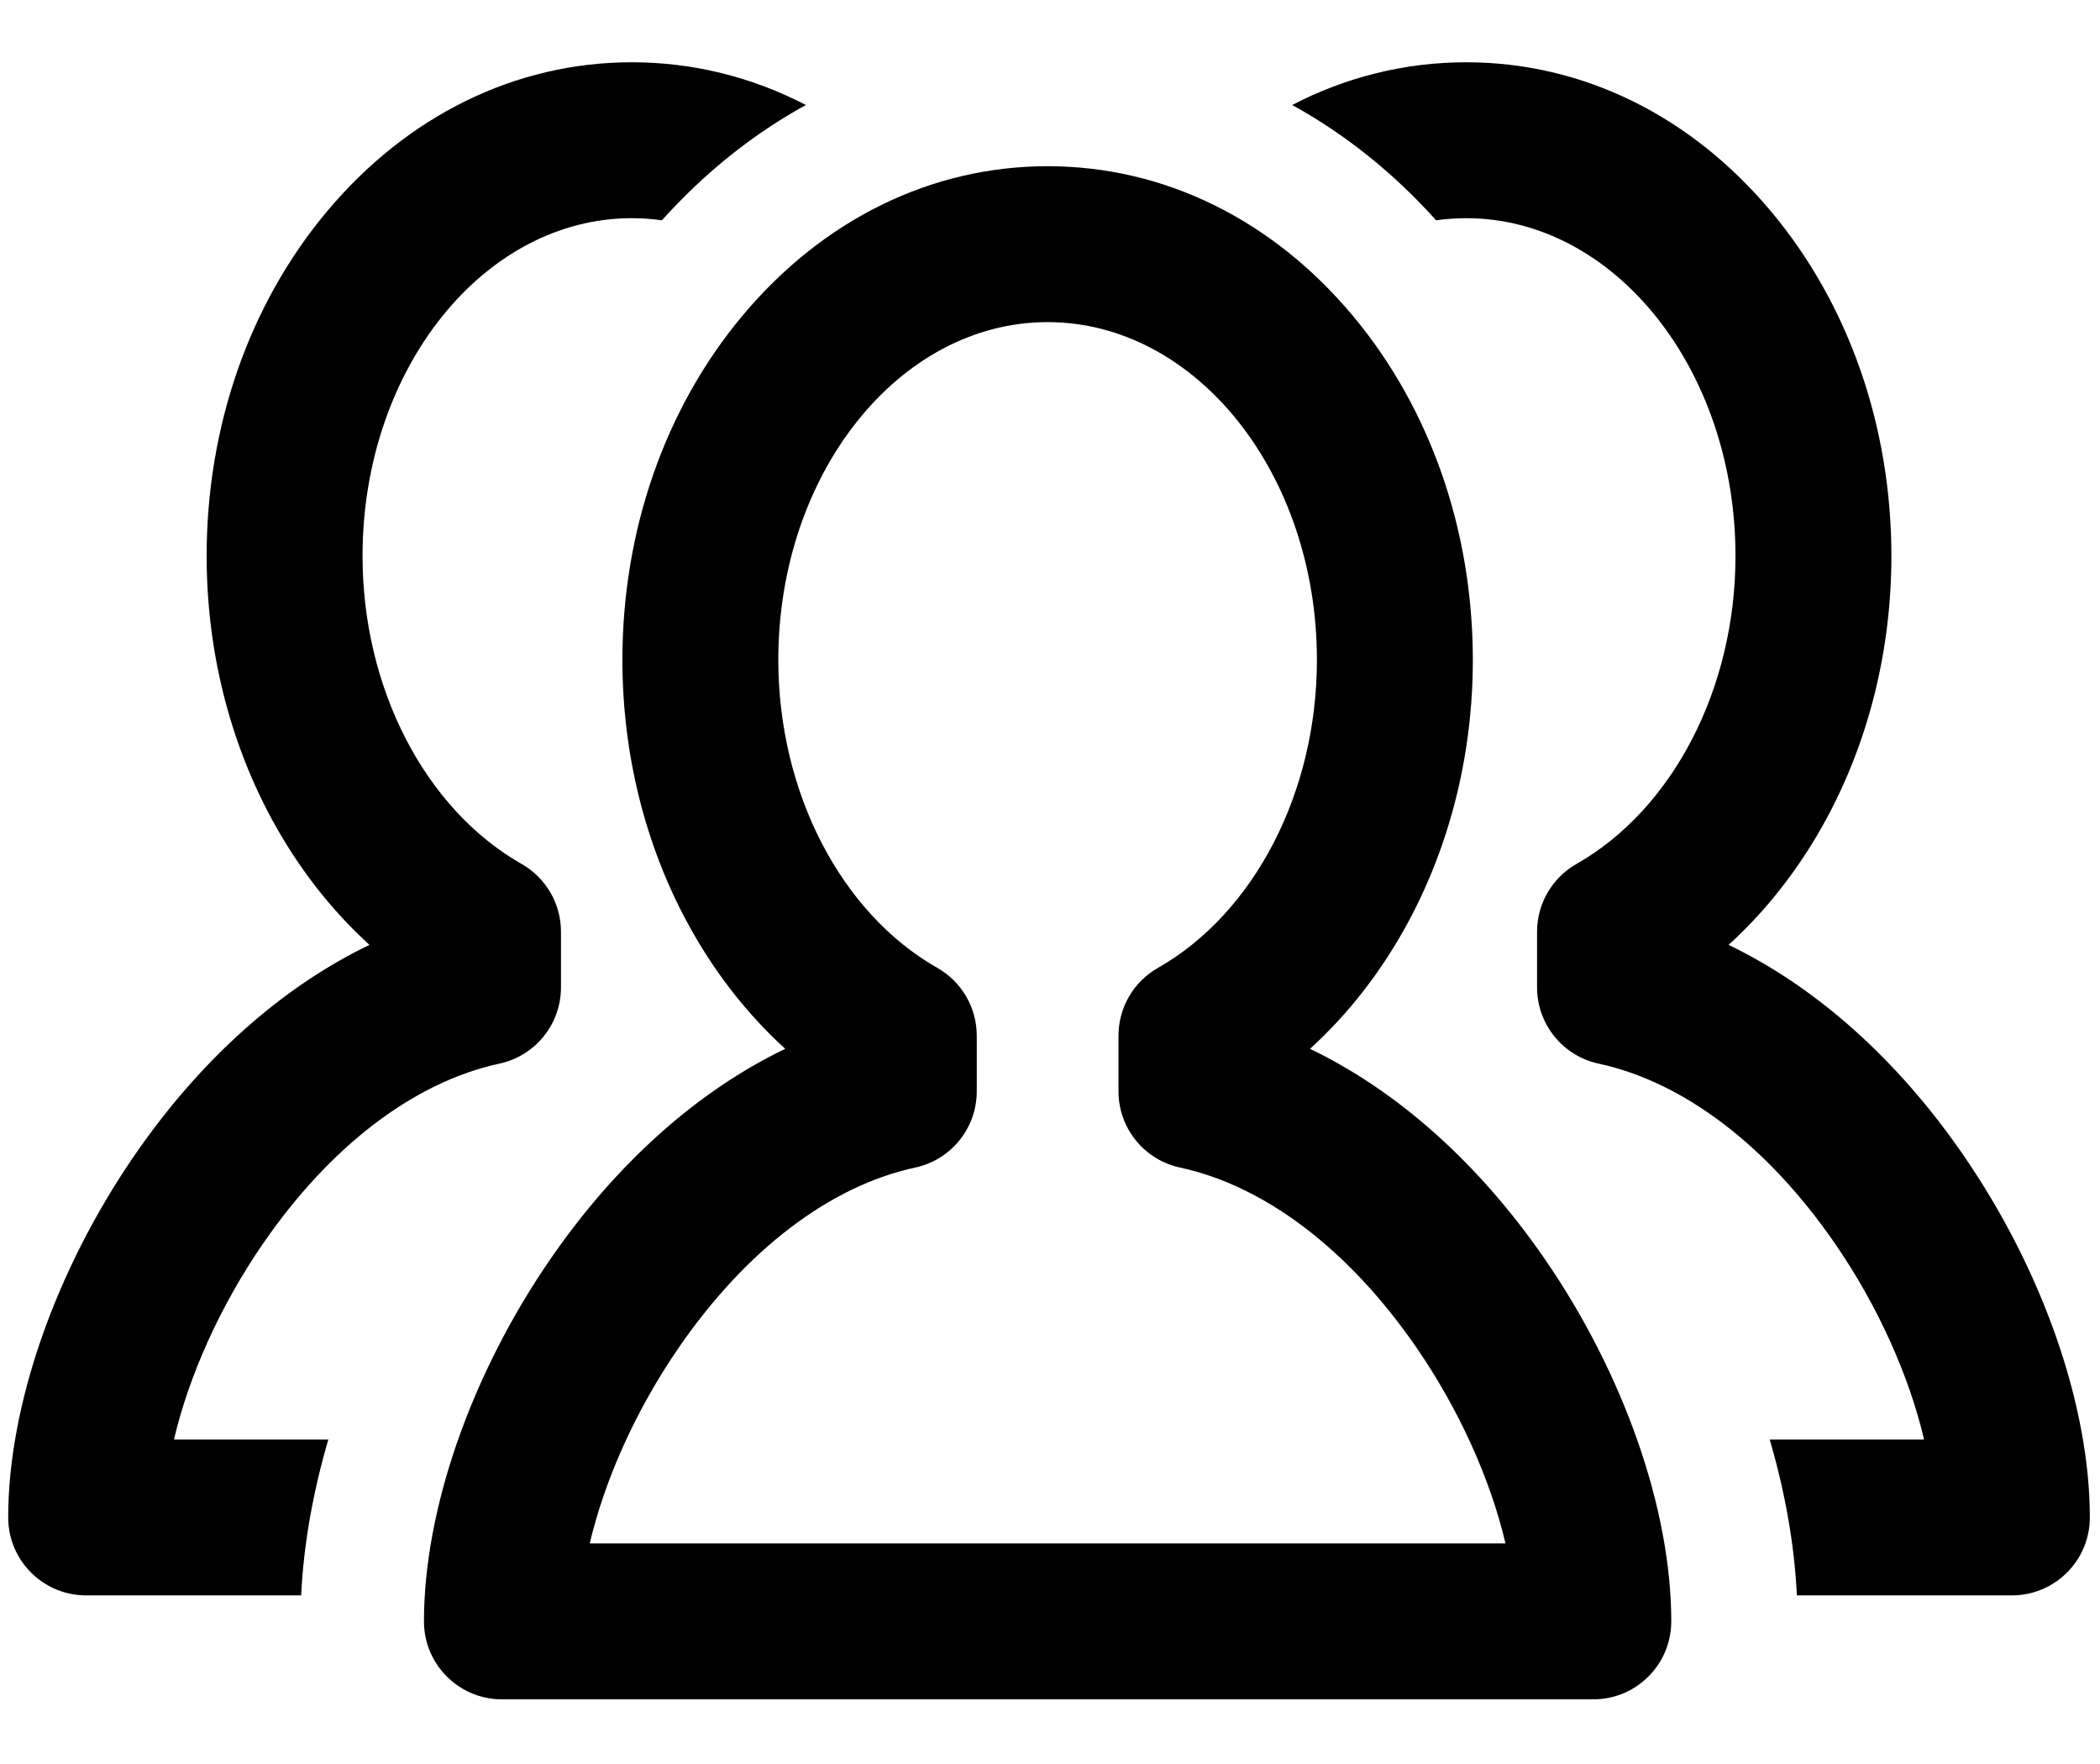
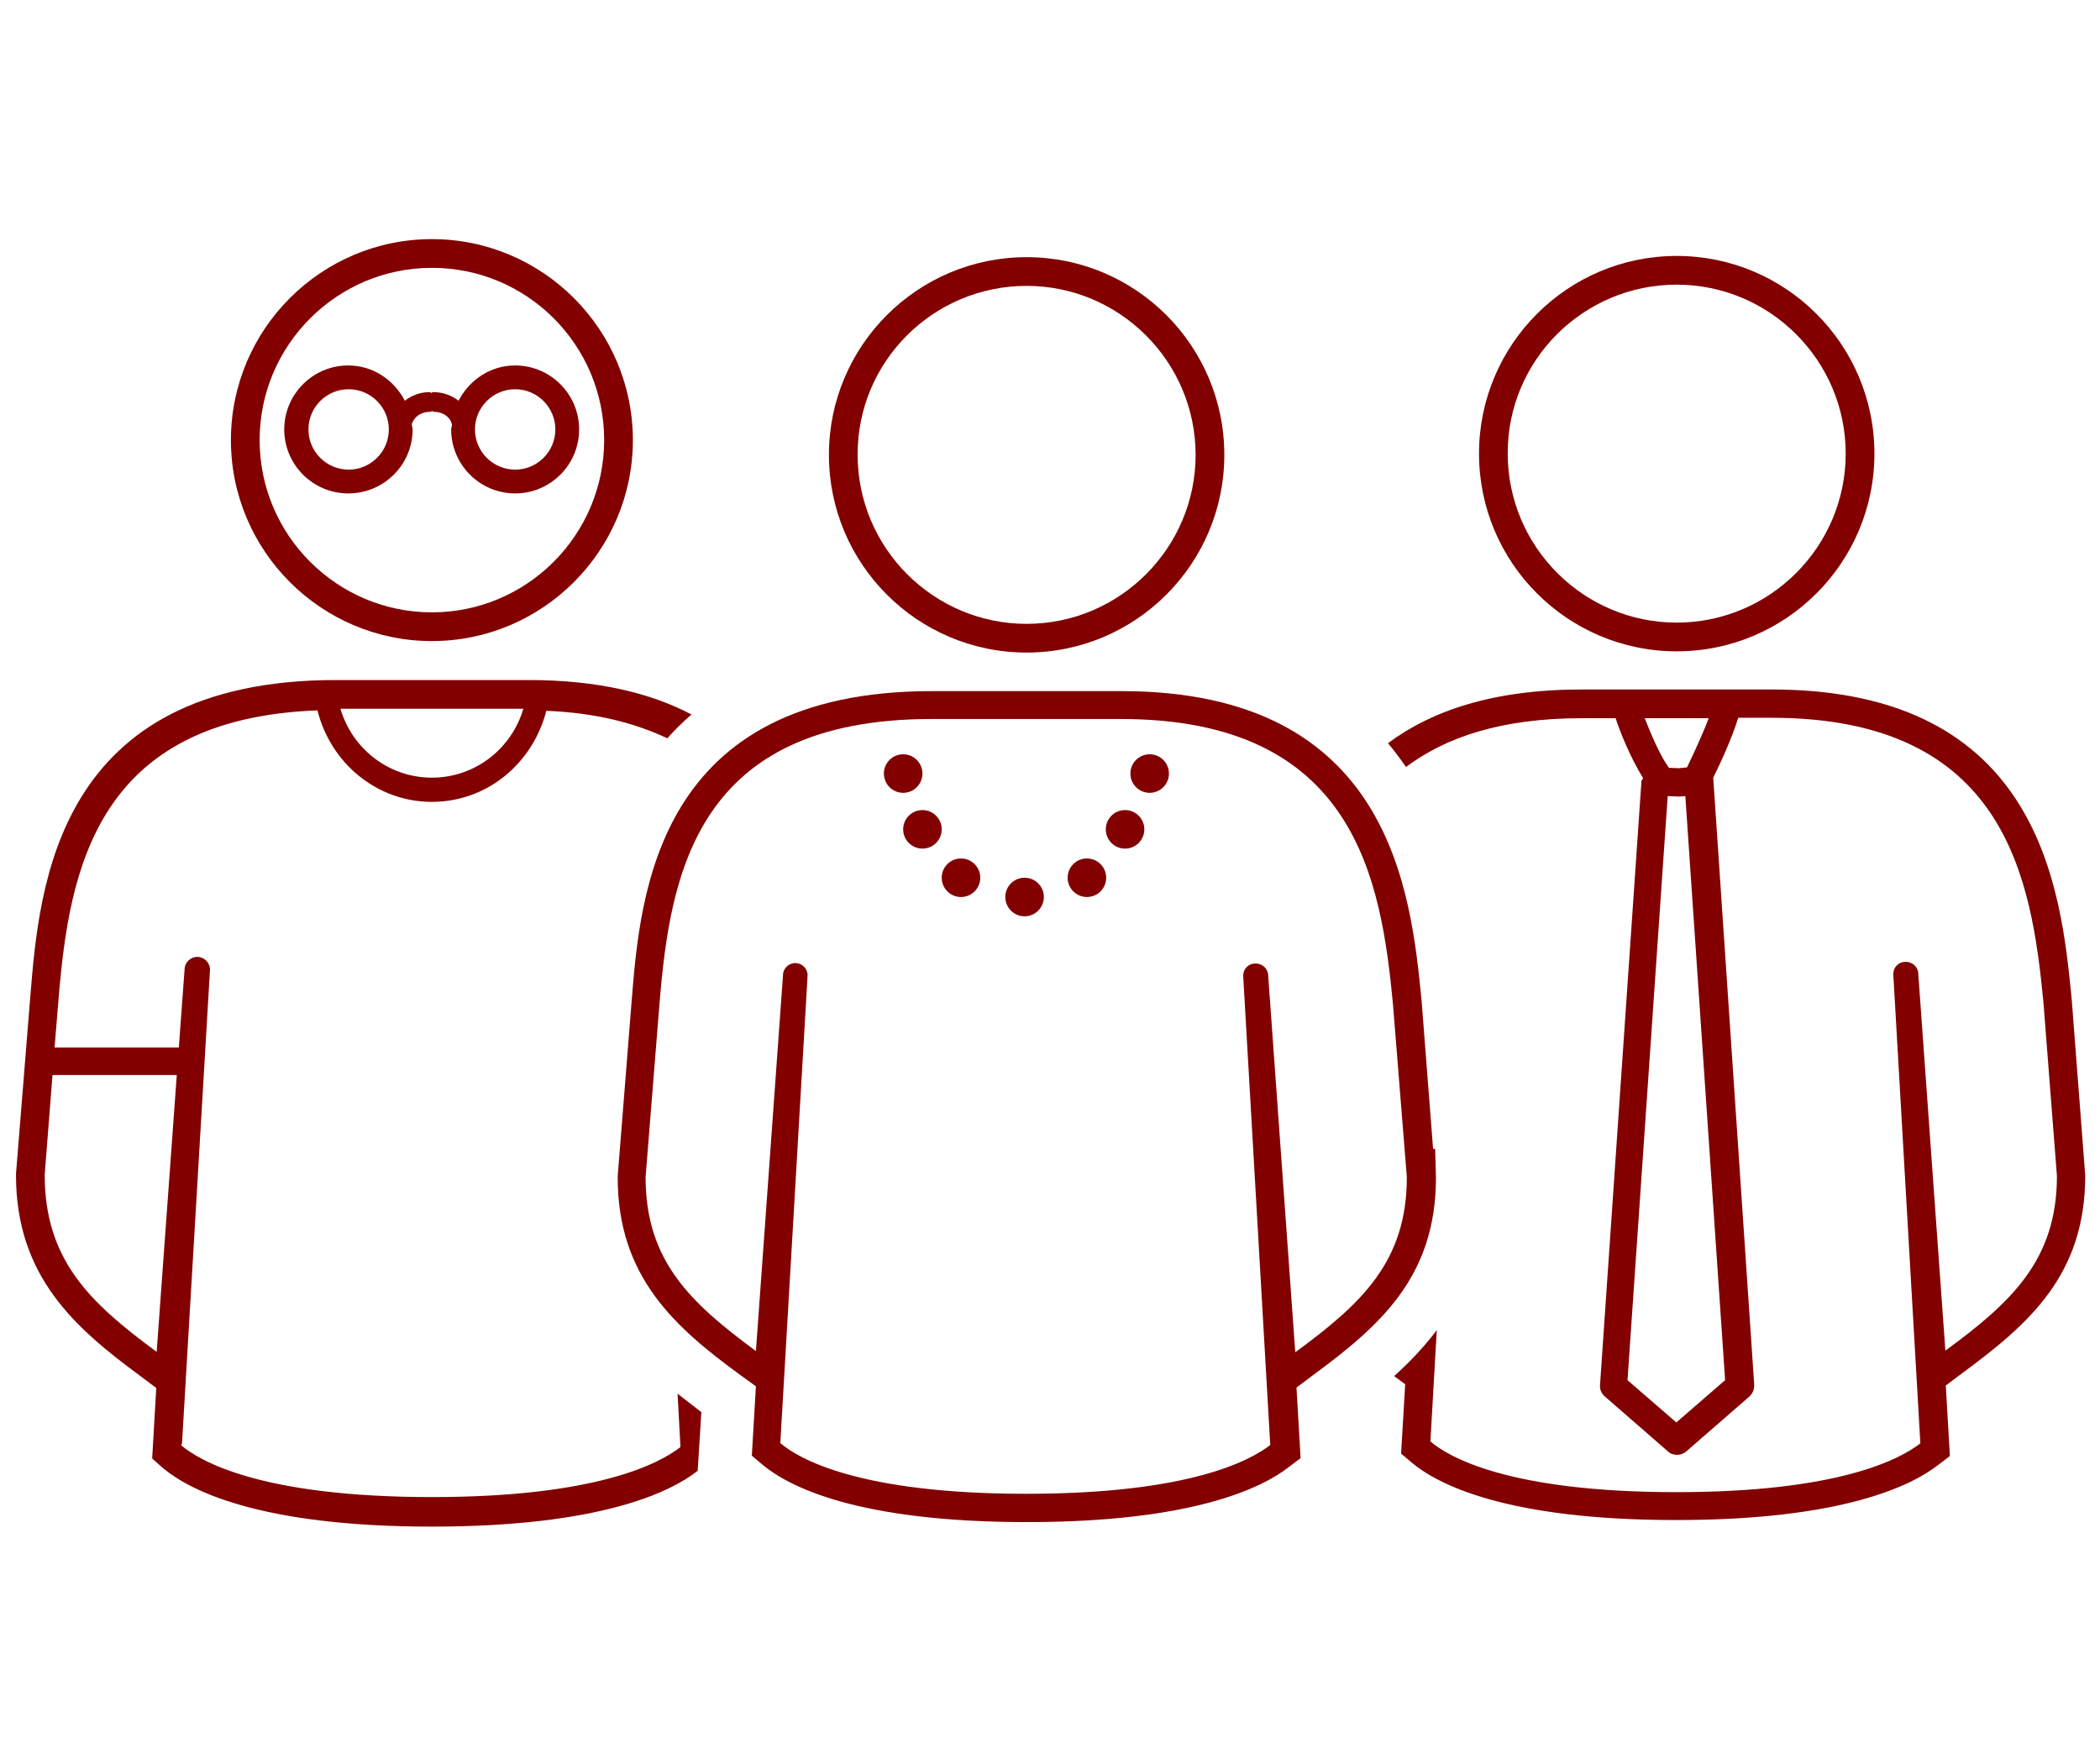
- <svg xmlns="http://www.w3.org/2000/svg" version="1.1" id="Layer_1" x="0px" y="0px" width="512px" height="430px" viewBox="0 41 512 430" enable-background="new 0 41 512 430" xml:space="preserve">
-   <path d="M388.463,455.315H122.374c-10.497,0-19.007-8.512-19.007-19.008c0-27.269,11.51-60.268,30.789-88.276  c16.113-23.409,35.908-41.03,57.289-51.321c-9.424-8.569-17.54-19.017-23.959-30.935c-10.295-19.109-15.738-41.199-15.738-63.879  c0-31.521,10.376-61.304,29.217-83.862c19.666-23.544,46.106-36.511,74.454-36.511c28.347,0,54.789,12.967,74.454,36.512  c18.841,22.558,29.218,52.34,29.218,83.862c0,22.681-5.44,44.77-15.735,63.878c-6.42,11.918-14.537,22.365-23.961,30.935  c21.381,10.292,41.176,27.913,57.287,51.322c19.278,28.01,30.789,61.009,30.789,88.275  C407.47,446.806,398.96,455.315,388.463,455.315z M143.785,417.303h223.266c-3.652-15.577-11.291-32.622-21.683-47.719  c-16.415-23.847-36.896-39.446-57.668-43.922c-8.755-1.886-15.002-9.627-15.002-18.581v-13.578c0-6.835,3.668-13.144,9.61-16.521  c23.551-13.397,38.77-42.869,38.77-75.085c0-45.414-29.455-82.361-65.66-82.361c-36.203,0-65.657,36.947-65.657,82.361  c0,32.216,15.219,61.688,38.771,75.085c5.94,3.377,9.61,9.686,9.61,16.521v13.578c0,8.954-6.251,16.695-15.003,18.581  c-20.772,4.476-41.252,20.075-57.667,43.922C155.077,384.681,147.438,401.726,143.785,417.303z M80.05,391.96H42.418  c3.653-15.577,11.292-32.621,21.683-47.717c16.415-23.85,36.895-39.448,57.668-43.924c8.753-1.888,15.002-9.626,15.002-18.579  v-13.579c0-6.835-3.669-13.142-9.609-16.521c-23.551-13.397-38.771-42.871-38.771-75.085c0-45.415,29.454-82.361,65.659-82.361  c2.476,0,4.92,0.179,7.326,0.515c10.438-11.615,22.267-21.055,35.1-28.114c-13.143-6.824-27.52-10.413-42.425-10.413  c-28.347,0-54.789,12.967-74.455,36.512c-18.84,22.557-29.216,52.34-29.216,83.861c0,22.681,5.442,44.77,15.738,63.881  c6.42,11.917,14.536,22.363,23.959,30.934c-21.379,10.291-41.175,27.911-57.287,51.319C13.51,350.699,2,383.7,2,410.966  c0,10.498,8.51,19.006,19.006,19.006h52.42C74.011,417.688,76.276,404.864,80.05,391.96z M438.094,429.972h52.421  c10.497,0,19.007-8.508,19.007-19.006c0-27.266-11.512-60.267-30.788-88.274c-16.112-23.408-35.909-41.028-57.288-51.319  c9.424-8.571,17.54-19.019,23.959-30.934c10.296-19.111,15.736-41.2,15.736-63.881c0-31.521-10.376-61.305-29.216-83.861  c-19.666-23.545-46.108-36.512-74.454-36.512c-14.906,0-29.281,3.589-42.426,10.413c12.833,7.06,24.661,16.5,35.1,28.114  c2.405-0.336,4.852-0.515,7.326-0.515c36.204,0,65.658,36.947,65.658,82.361c0,32.216-15.218,61.688-38.771,75.083  c-5.938,3.379-9.608,9.688-9.608,16.521v13.579c0,8.954,6.25,16.691,15.003,18.579c20.773,4.476,41.254,20.074,57.669,43.924  c10.394,15.096,18.029,32.14,21.684,47.717H431.47C435.244,404.864,437.51,417.688,438.094,429.972z" />
+ <svg xmlns="http://www.w3.org/2000/svg" version="1.1" id="Layer_1" x="0px" y="0px" viewBox="0 0 512 430" style="enable-background:new 0 0 512 430;" xml:space="preserve">
+   <style type="text/css">
+ 	.st0{fill:#820000;}
+ </style>
+   <g>
+     <path class="st0" d="M349.9,280.1h-0.5l-2.8-36.1c-2.6-26.4-7.4-75.5-73.2-75.5h-46.2c-67.1,0-71.1,49.2-73.2,75.6l-3.4,42.7v0.3   c0,24.2,14,36.5,29.7,48l4,2.9l-1,16.9l2.6,2.2c6.2,5.2,22.8,14,64.5,14c40.5,0,57.4-8.4,63.8-13.4l2.9-2.2l-1-17.2l4-3   c16.4-12.1,30-24,30-48.2L349.9,280.1z M315.8,329.7l-6.6-91.8c0-1.7-1.4-3-3.1-3c-1.7,0-3,1.3-3,3l6.6,114.4   c-5,3.9-20,11.9-59.5,11.9c-40.9,0-55.6-8.6-60-12.4c0.1-0.3,0.1-0.5,0.1-0.9l6.6-113.1c0-1.7-1.4-3-3-3s-3,1.3-3,3l-6.6,91.6   c-16-11.8-26.9-22-26.9-42.4l3.4-42.4c2.6-31.8,9.1-69.3,66.3-69.3h46.2c57.2,0,63.4,39.3,66.3,69.3L343,287h0   C343,307.6,332,317.8,315.8,329.7z" />
+     <path class="st0" d="M250.3,159.1c26.6,0,48.2-21.6,48.2-48.2c0-26.6-21.6-48.2-48.2-48.2c-26.6,0-48.2,21.6-48.2,48.2   C202.1,137.5,223.7,159.1,250.3,159.1z M250.3,69.7c22.7,0,41.2,18.5,41.2,41.2c0,22.7-18.5,41.2-41.2,41.2   c-22.7,0-41.2-18.5-41.2-41.2C209,88.2,227.5,69.7,250.3,69.7z" />
+     <circle class="st0" cx="249.8" cy="218.7" r="4.7" />
+     <circle class="st0" cx="234.3" cy="214" r="4.7" />
+     <circle class="st0" cx="265" cy="214" r="4.7" />
+     <circle class="st0" cx="274.3" cy="202.2" r="4.7" />
+     <circle class="st0" cx="280.3" cy="188.6" r="4.7" />
+     <circle class="st0" cx="224.9" cy="202.2" r="4.7" />
+     <circle class="st0" cx="220.2" cy="188.6" r="4.7" />
+     <path class="st0" d="M505.1,243.6c-2.6-26.4-7.4-75.5-73.2-75.5h-46.2c-21.7,0-36.7,5.2-47.3,13.1c1.6,1.9,3,3.8,4.4,5.8   c9.6-7.2,23.1-11.9,43-11.9h8.1c1.1,3.4,3.6,9.6,6.7,14.6c-0.1,0.3-0.4,0.5-0.4,0.8l-10.1,147.2c-0.1,1.1,0.4,2.1,1.2,2.8   l15.4,13.4c0.6,0.6,1.4,0.8,2.2,0.8s1.6-0.3,2.2-0.8l15.4-13.4c0.8-0.7,1.2-1.7,1.2-2.8l-10-148.1c1.7-3.4,4.6-9.7,6.1-14.6h8.1   c57.2,0,63.4,39.3,66.3,69.3l3.3,42.4h0c0,20.5-11.1,30.8-27.2,42.6l-6.6-91.8c0-1.7-1.4-3-3.1-3c-1.7,0-3,1.3-3,3l6.6,114.4   c-5,3.9-20,11.9-59.5,11.9c-40.9,0-55.6-8.6-60-12.4c0.1-0.3,0.1-0.5,0.1-0.9l1.5-26.2c-3.1,4.1-6.6,7.8-10.4,11.2l2.7,2l-1,16.9   l2.6,2.2c6.2,5.2,22.8,14,64.5,14c40.5,0,57.4-8.4,63.8-13.4l2.9-2.2l-1-17.2l4-3c16.4-12.1,30-24,30-48.2L505.1,243.6z    M416.6,175.1c-1.5,4-3.8,8.9-5.3,12l-2,0.2l-2.4-0.1c-2.3-3.2-4.4-8.3-5.9-12.1H416.6z M420.6,336.5l-11.9,10.3l-11.9-10.3   l9.8-142.4l2.6,0.1c0,0,0.1,0,0.1,0c0.1,0,0.2,0,0.3,0l1.3-0.1L420.6,336.5z" />
+     <path class="st0" d="M165.9,352.8c-5.1,4-20.4,12.2-60.6,12.2c-41.7,0-56.6-8.8-61.1-12.6c0.1-0.3,0.2-0.5,0.2-0.9l6.8-115.1   c0-1.7-1.4-3.1-3.1-3.1c-1.7,0-3.1,1.4-3.1,3.1l-1.4,19H13.3l1-12.1c2.6-31.5,9.3-68.1,63.1-70.1c3.2,12.8,14.4,22.3,27.9,22.3   c13.5,0,24.6-9.4,27.9-22.2c12.2,0.5,21.6,3,29.5,6.7c1.8-2,3.7-3.9,5.9-5.8c-9.9-5.2-22.8-8.4-39.7-8.4h-47   c-68.2,0-72.3,50.1-74.5,77l-3.5,43.4v0.3c0,24.6,14.3,37.2,30.2,48.9l4,3l-1,17.2l2.6,2.3c6.3,5.3,23.2,14.3,65.6,14.3   c41,0,58.2-8.4,64.8-13.6l0.9-14.3c-1.9-1.5-3.9-3-5.8-4.5L165.9,352.8z M127.6,172.8c-2.9,9.8-11.8,16.8-22.3,16.8   c-10.5,0-19.4-7-22.3-16.8H127.6z M38.2,329.6c-16.3-12-27.3-22.4-27.3-43.2l1.9-24.3h30.3L38.2,329.6z" />
+     <path class="st0" d="M408.8,158.8c26.6,0,48.2-21.6,48.2-48.2c0-26.6-21.6-48.2-48.2-48.2c-26.6,0-48.2,21.6-48.2,48.2   C360.6,137.2,382.2,158.8,408.8,158.8z M408.8,69.4c22.7,0,41.2,18.5,41.2,41.2c0,22.7-18.5,41.2-41.2,41.2   c-22.7,0-41.2-18.5-41.2-41.2C367.5,87.9,386,69.4,408.8,69.4z" />
+     <path class="st0" d="M100.6,104.7c0-0.4-0.2-0.8-0.2-1.2c0.4-1.7,2.1-3.1,4.5-3.1c0.2,0,0.3-0.1,0.4-0.2c0.2,0,0.3,0.2,0.4,0.2   c2.4,0,4.2,1.4,4.5,3.2c0,0.4-0.2,0.7-0.2,1.1c0,8.6,7,15.6,15.6,15.6c8.6,0,15.6-7,15.6-15.6s-7-15.6-15.6-15.6   c-6.1,0-11.2,3.6-13.8,8.6c-1.7-1.3-3.8-2.1-6.2-2.1c-0.2,0-0.3,0.1-0.4,0.2c-0.2,0-0.3-0.2-0.4-0.2c-2.4,0-4.4,0.8-6.1,2.1   c-2.6-5-7.7-8.6-13.8-8.6c-8.6,0-15.6,7-15.6,15.6s7,15.6,15.6,15.6C93.6,120.3,100.6,113.3,100.6,104.7z M125.6,94.9   c5.4,0,9.8,4.4,9.8,9.8s-4.4,9.8-9.8,9.8c-5.4,0-9.8-4.4-9.8-9.8S120.2,94.9,125.6,94.9z M75.2,104.7c0-5.4,4.4-9.8,9.8-9.8   c5.4,0,9.8,4.4,9.8,9.8s-4.4,9.8-9.8,9.8C79.6,114.5,75.2,110.1,75.2,104.7z" />
+     <path class="st0" d="M105.3,156.3c27,0,49-22,49-49c0-27-22-49-49-49s-49,22-49,49C56.3,134.3,78.3,156.3,105.3,156.3z M105.3,65.3   c23.2,0,42,18.8,42,42c0,23.1-18.8,42-42,42c-23.1,0-42-18.8-42-42C63.3,84.1,82.2,65.3,105.3,65.3z" />
+   </g>
</svg>
